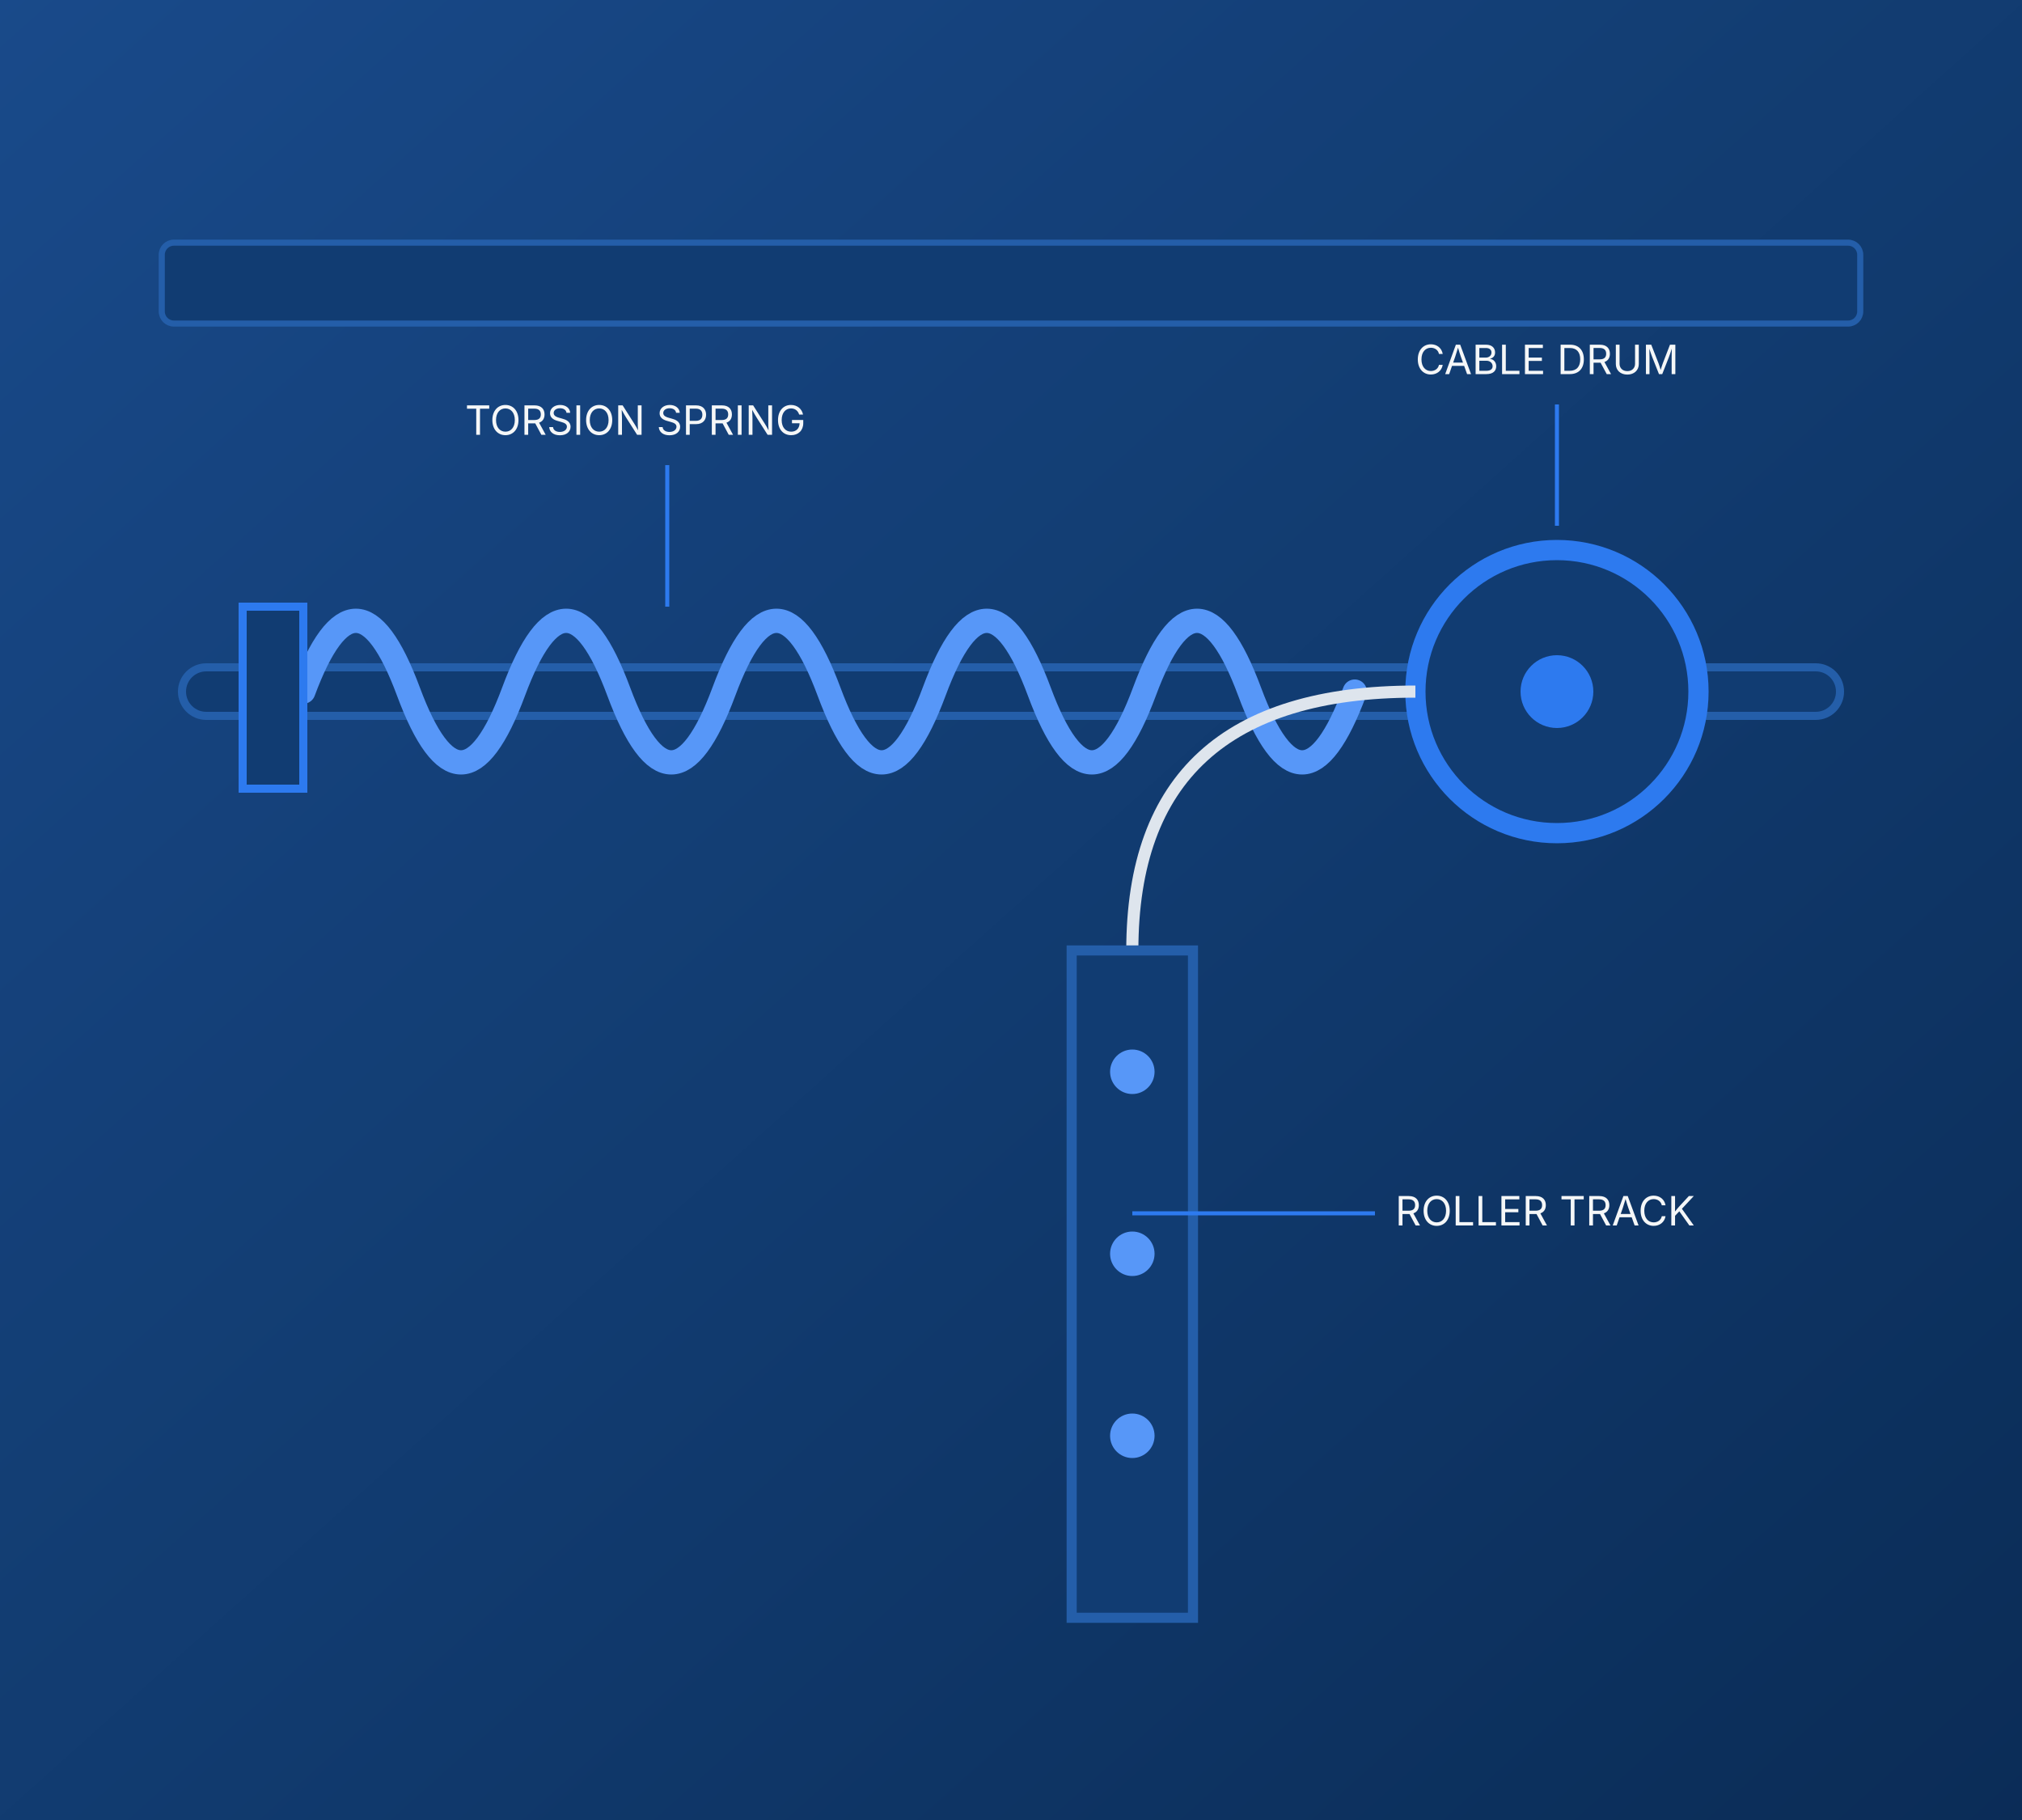
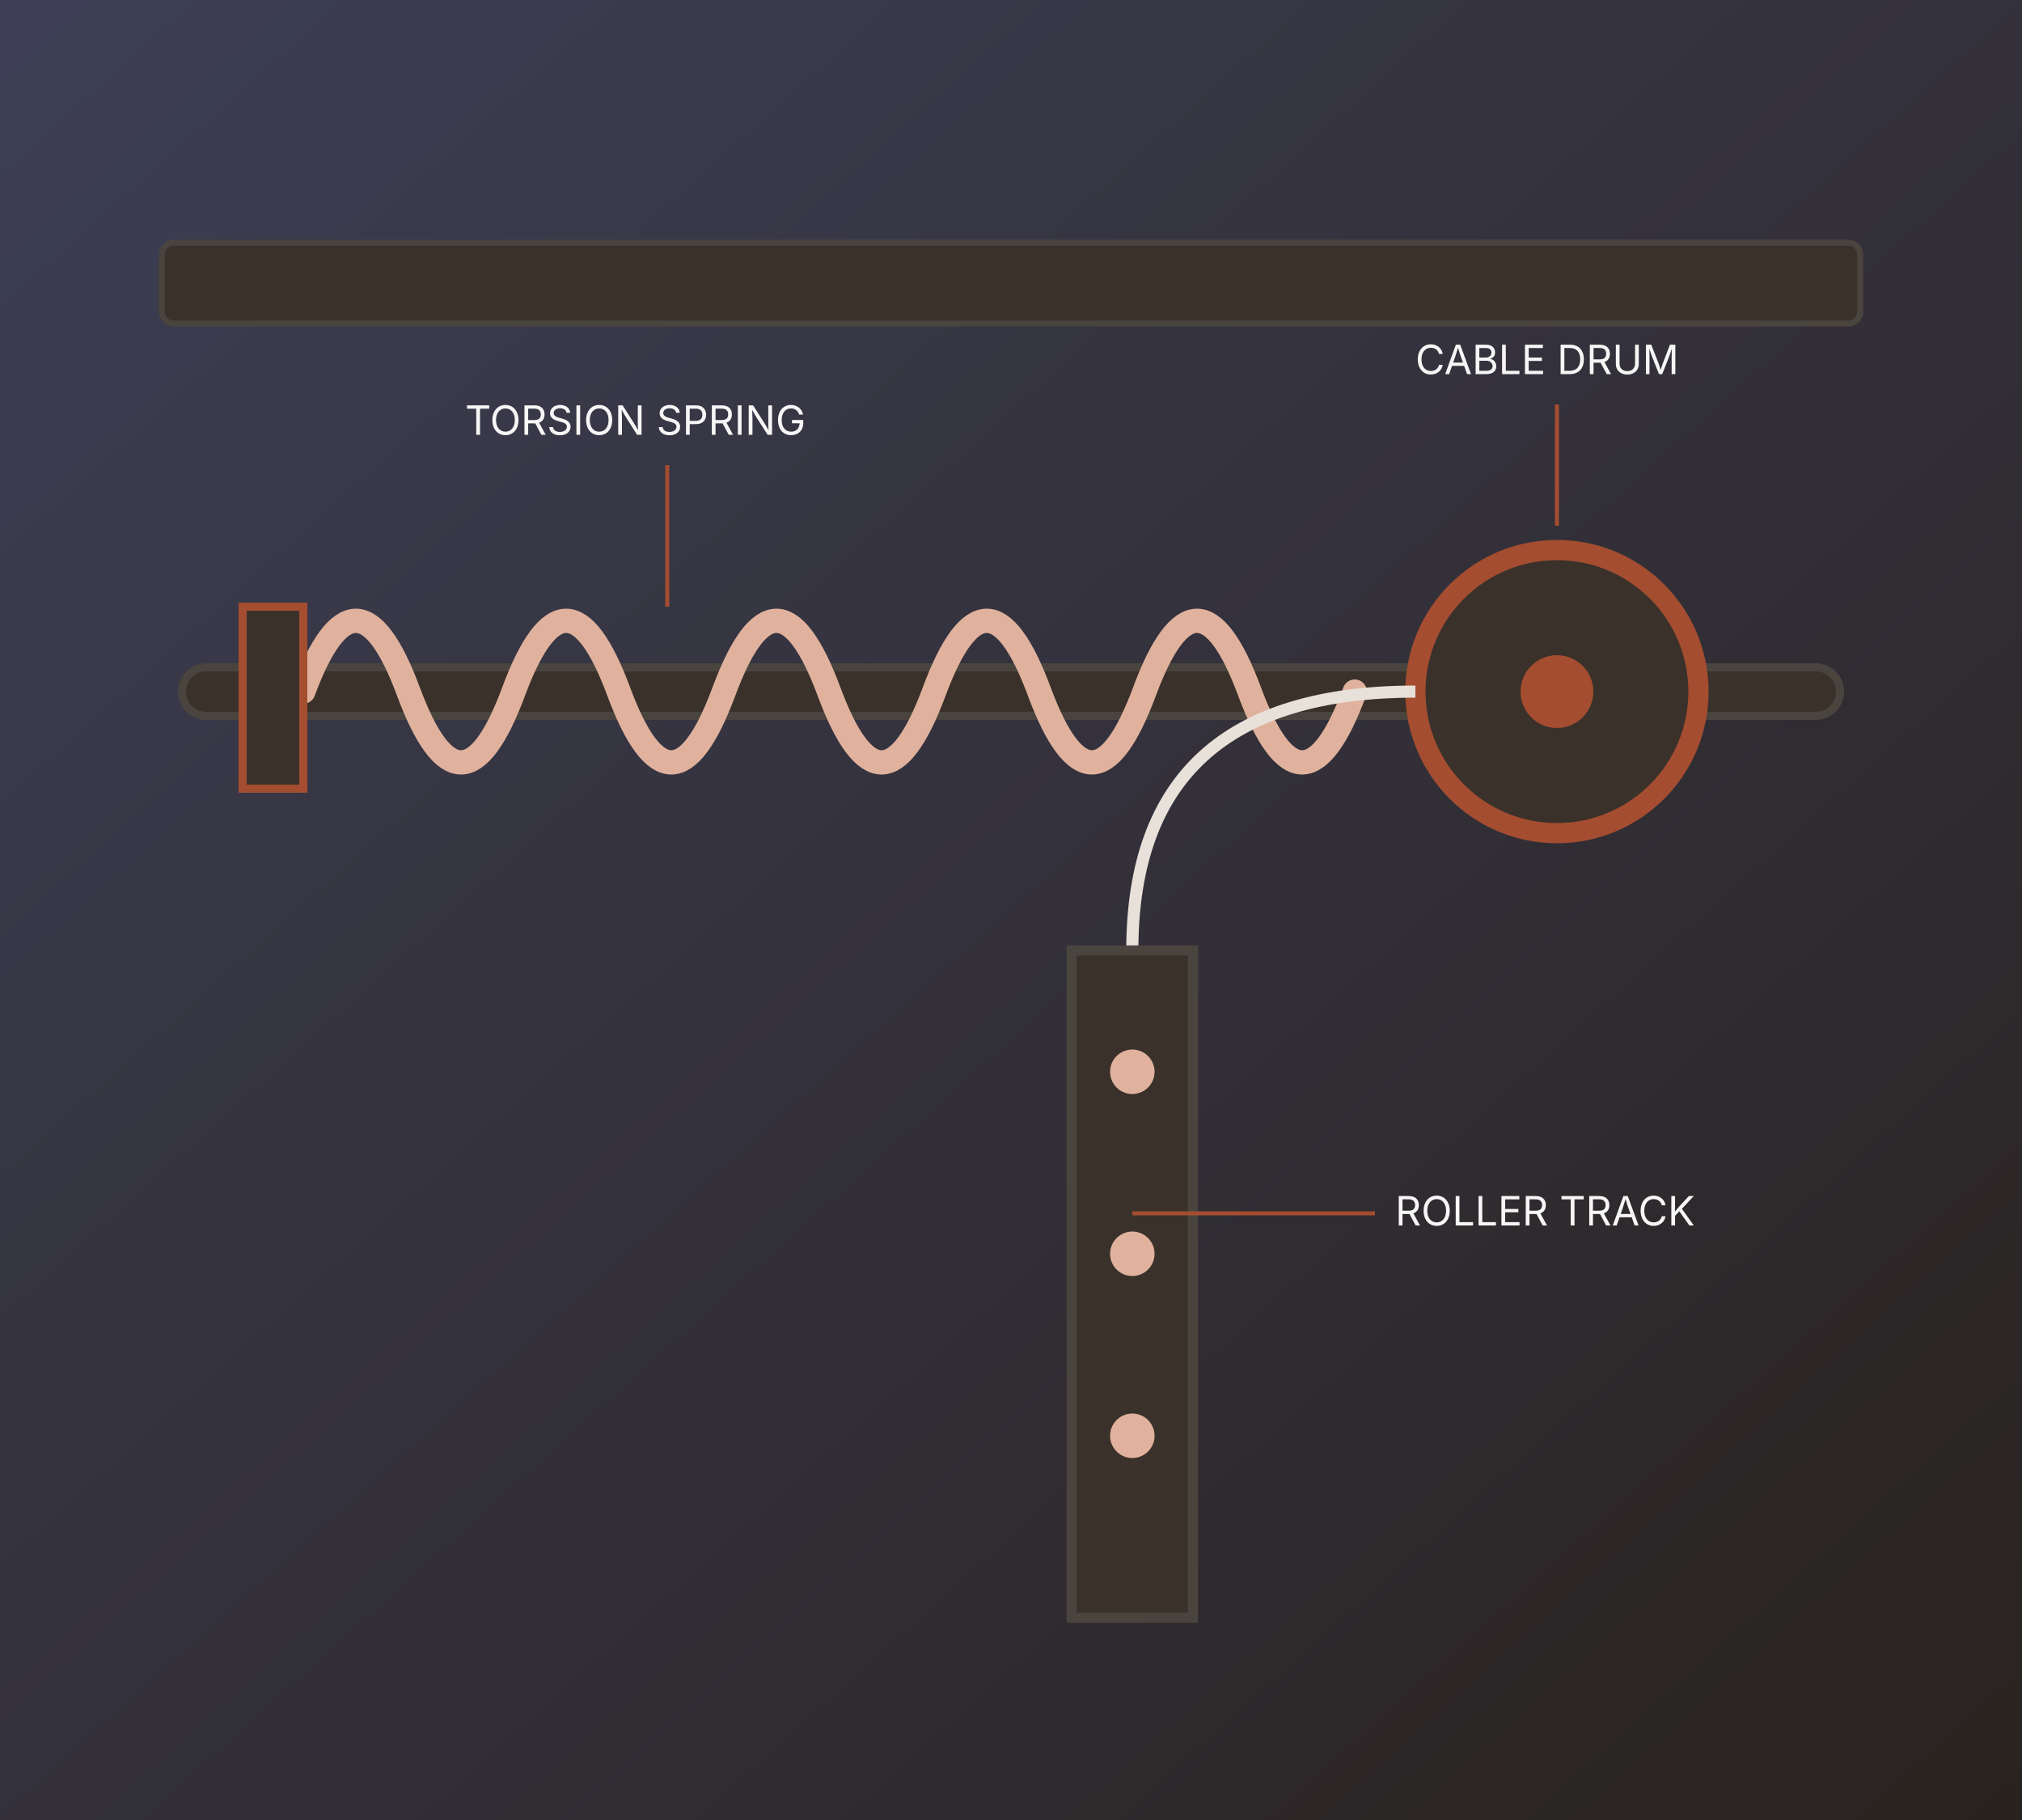
<svg xmlns="http://www.w3.org/2000/svg" viewBox="0 0 1000 900" role="img" aria-labelledby="compTitle">
  <defs>
    <linearGradient id="cBg" x1="0" y1="0" x2="1" y2="1">
-       <stop offset="0%" stop-color="#1A4B8C" />
-       <stop offset="100%" stop-color="#0B2C57" />
+       <stop offset="0%" stop-color="#3D4058" />
+       <stop offset="100%" stop-color="#29231F" />
    </linearGradient>
  </defs>
  <rect width="1000" height="900" fill="url(#cBg)" />
-   <rect x="80" y="120" width="840" height="40" rx="6" fill="#123C74" stroke="#2560AD" stroke-width="3" />
-   <rect x="90" y="330" width="820" height="24" rx="12" fill="#123C74" stroke="#2560AD" stroke-width="4" />
-   <g stroke="#5B9BFF" stroke-width="12" fill="none" stroke-linecap="round">
+   <rect x="80" y="120" width="840" height="40" rx="6" fill="#3A322B" stroke="#4A4640" stroke-width="3" />
+   <rect x="90" y="330" width="820" height="24" rx="12" fill="#3A322B" stroke="#4A4640" stroke-width="4" />
+   <g stroke="#E7B8A2" stroke-width="12" fill="none" stroke-linecap="round">
    <path d="M150,342 q26,-70 52,0 q26,70 52,0 q26,-70 52,0 q26,70 52,0 q26,-70 52,0 q26,70 52,0 q26,-70 52,0 q26,70 52,0 q26,-70 52,0 q26,70 52,0" />
  </g>
-   <rect x="120" y="300" width="30" height="90" fill="#123C74" stroke="#2F7DF6" stroke-width="4" />
-   <circle cx="770" cy="342" r="70" fill="#123C74" stroke="#2F7DF6" stroke-width="10" />
-   <circle cx="770" cy="342" r="18" fill="#2F7DF6" />
-   <path d="M700,342 Q560,342 560,470 L560,760" stroke="#E7ECF4" stroke-width="6" fill="none" />
-   <rect x="530" y="470" width="60" height="330" fill="#123C74" stroke="#2560AD" stroke-width="5" />
-   <g fill="#5B9BFF">
+   <rect x="120" y="300" width="30" height="90" fill="#3A322B" stroke="#A94F31" stroke-width="4" />
+   <circle cx="770" cy="342" r="70" fill="#3A322B" stroke="#A94F31" stroke-width="10" />
+   <circle cx="770" cy="342" r="18" fill="#A94F31" />
+   <path d="M700,342 Q560,342 560,470 L560,760" stroke="#EFE9E1" stroke-width="6" fill="none" />
+   <rect x="530" y="470" width="60" height="330" fill="#3A322B" stroke="#4A4640" stroke-width="5" />
+   <g fill="#E7B8A2">
    <circle cx="560" cy="530" r="11" />
    <circle cx="560" cy="620" r="11" />
    <circle cx="560" cy="710" r="11" />
  </g>
  <g font-family="Inter, sans-serif" font-size="20" fill="#FFFFFF">
-     <line x1="330" y1="300" x2="330" y2="230" stroke="#2F7DF6" stroke-width="2" />
+     <line x1="330" y1="300" x2="330" y2="230" stroke="#A94F31" stroke-width="2" />
    <text x="230" y="215">TORSION SPRING</text>
-     <line x1="770" y1="260" x2="770" y2="200" stroke="#2F7DF6" stroke-width="2" />
+     <line x1="770" y1="260" x2="770" y2="200" stroke="#A94F31" stroke-width="2" />
    <text x="700" y="185">CABLE DRUM</text>
-     <line x1="560" y1="600" x2="680" y2="600" stroke="#2F7DF6" stroke-width="2" />
+     <line x1="560" y1="600" x2="680" y2="600" stroke="#A94F31" stroke-width="2" />
    <text x="690" y="606">ROLLER TRACK</text>
  </g>
-   <rect width="1000" height="900" fill="#0B2C57" opacity=".04" />
+   <rect width="1000" height="900" fill="#29231F" opacity=".04" />
</svg>
